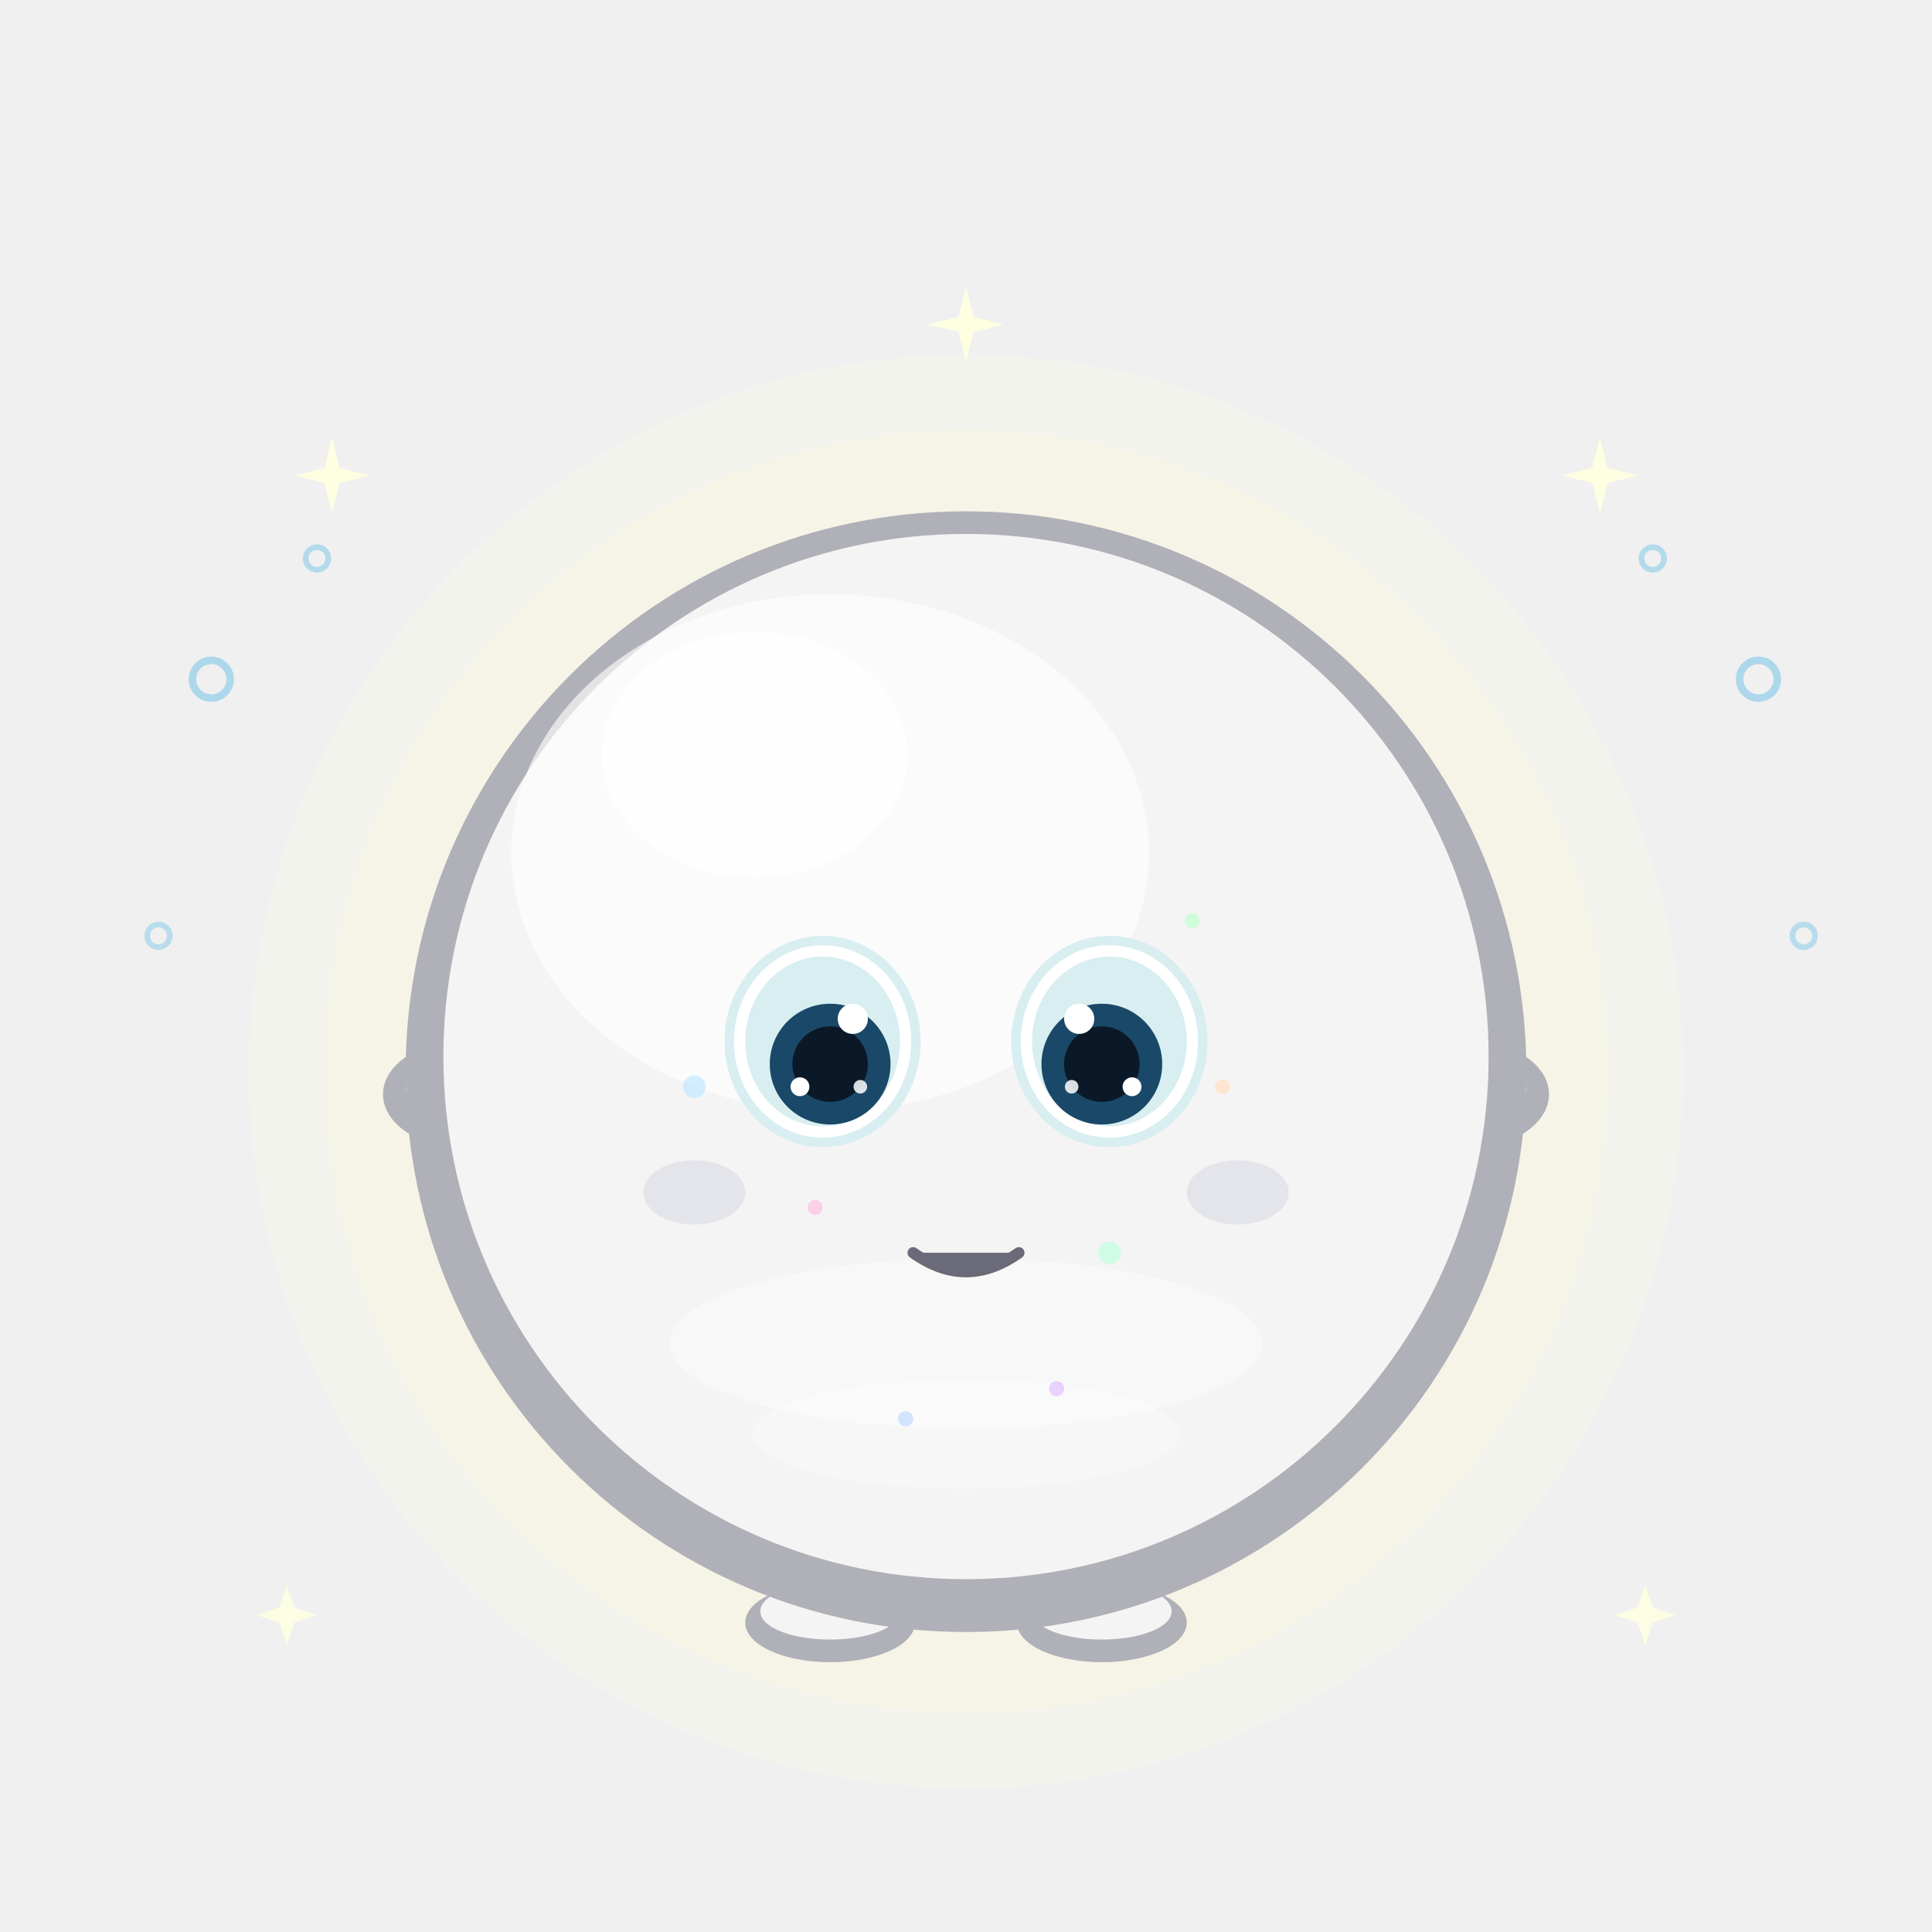
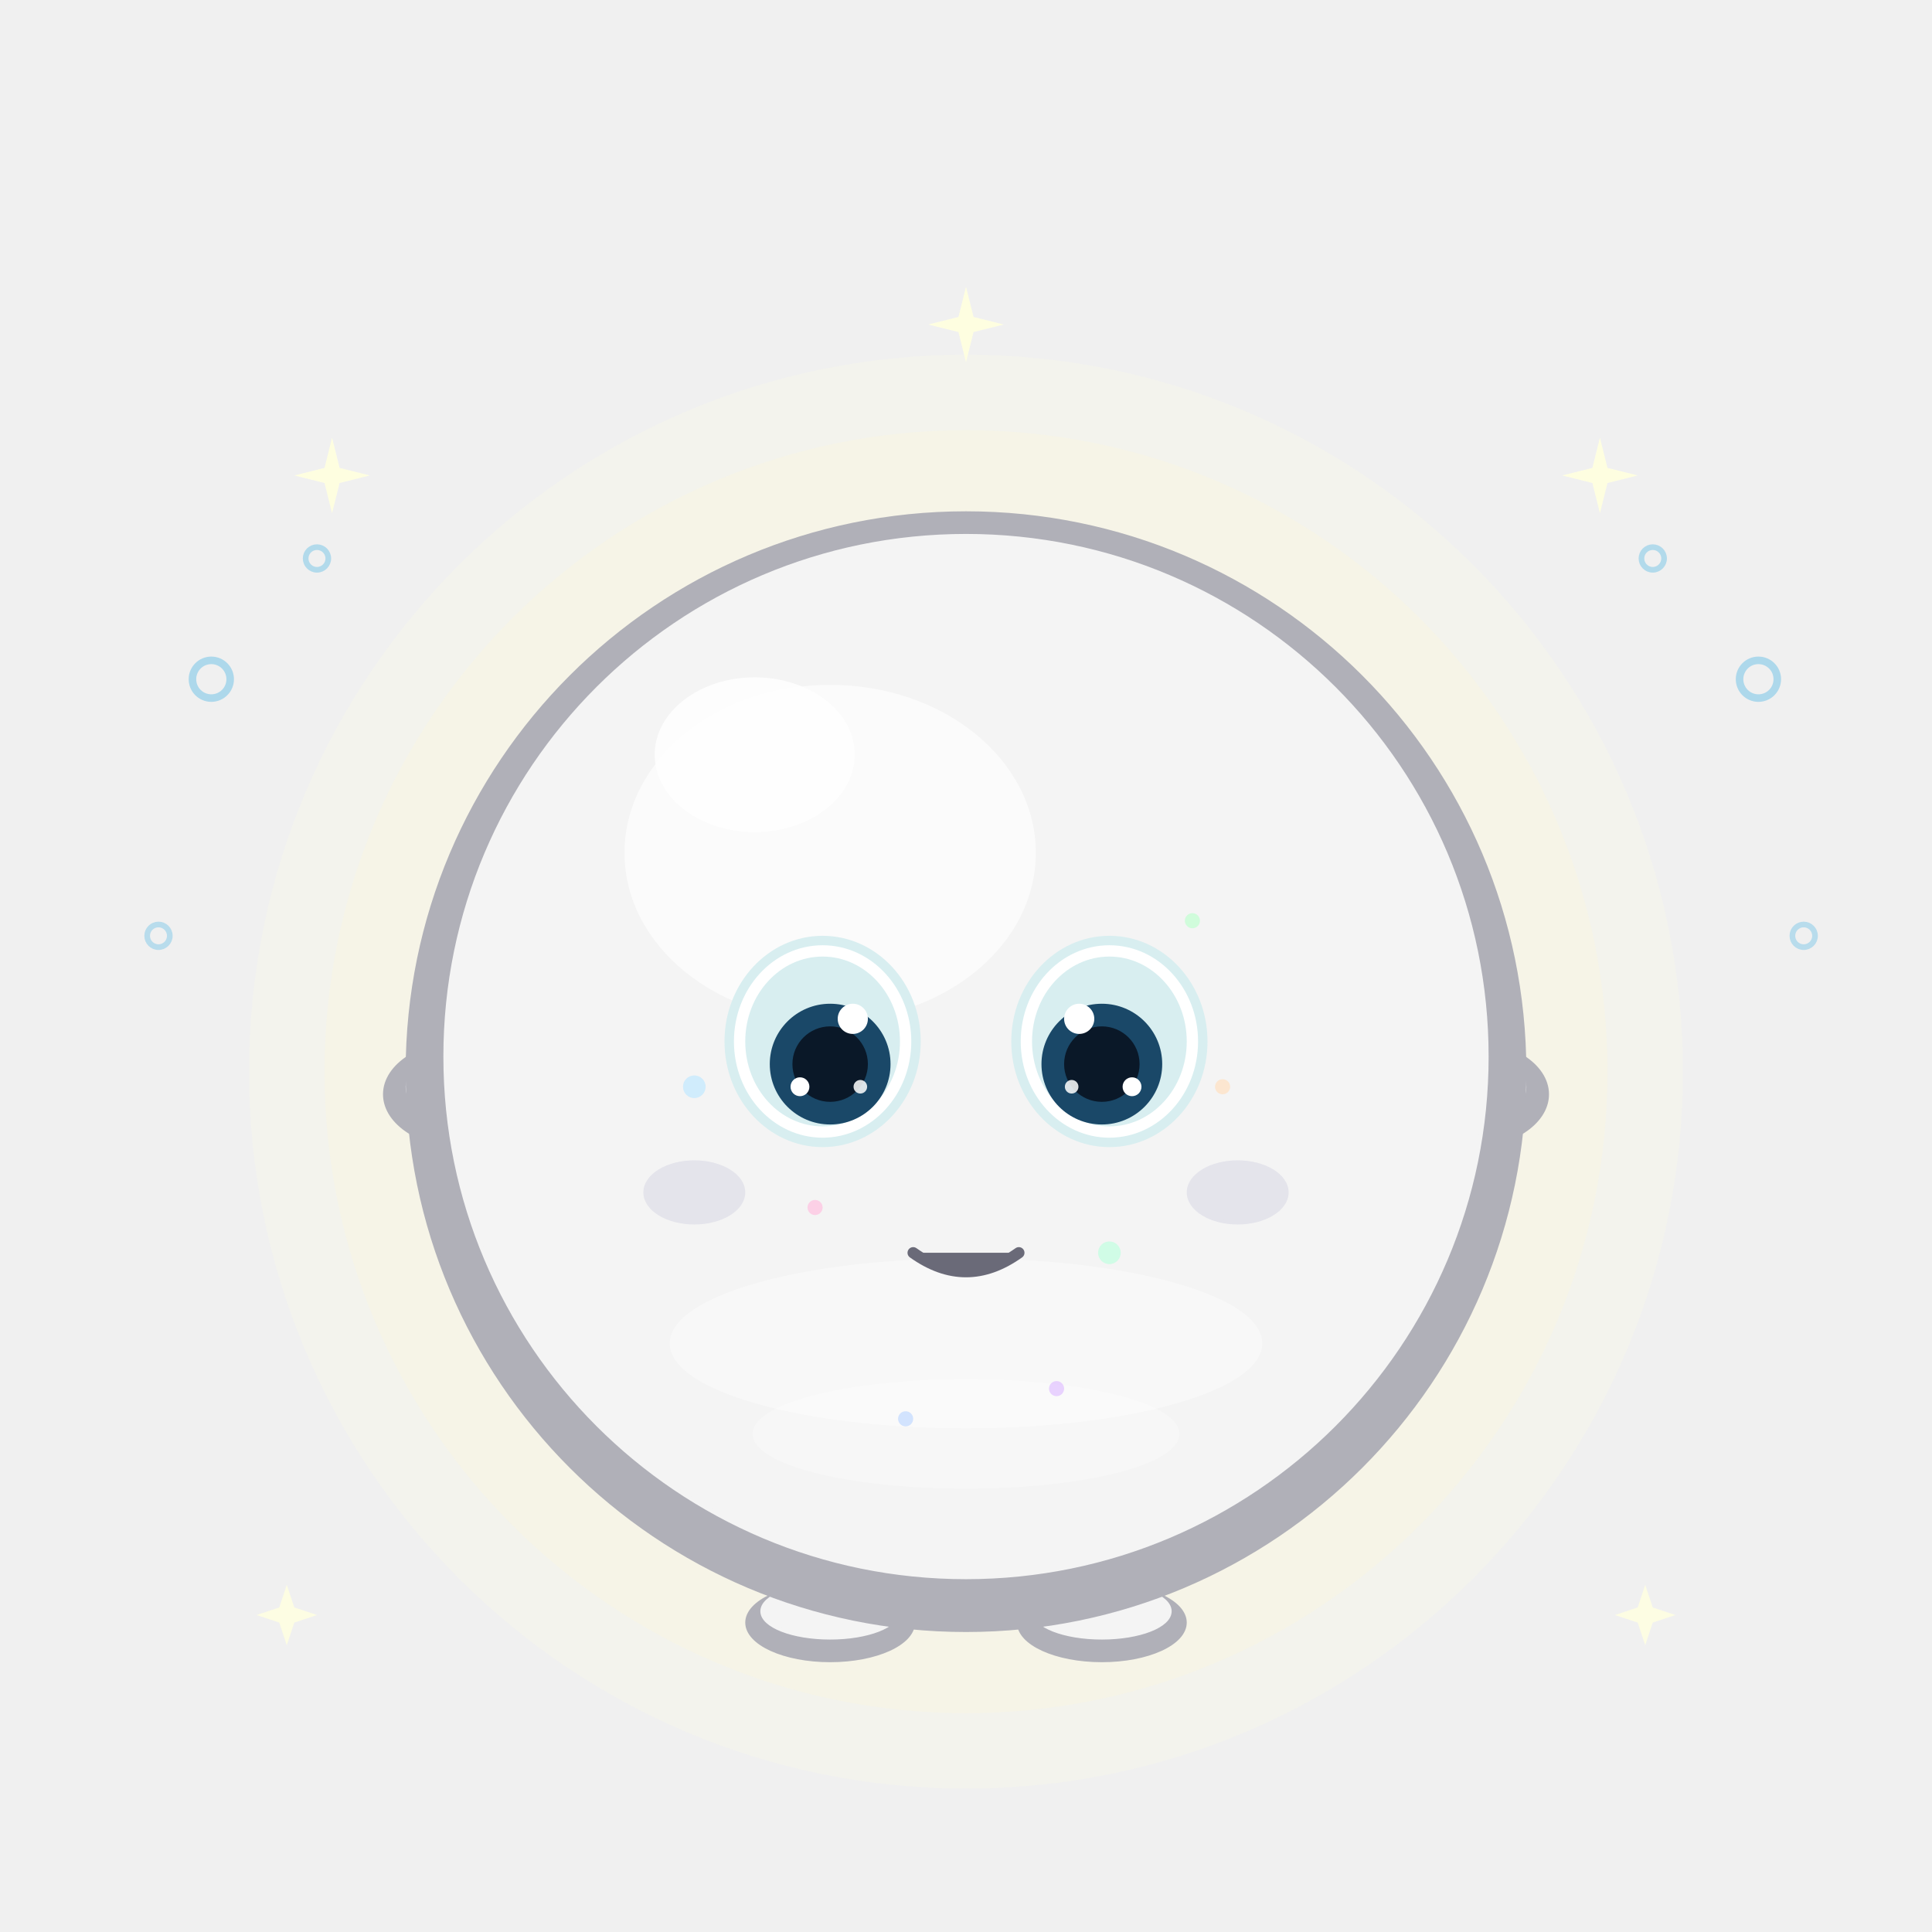
<svg xmlns="http://www.w3.org/2000/svg" viewBox="0 0 512 512" width="512" height="512">
  <style>
    .body-base       { fill: #f4f4f4; }
    .body-base       { stroke: #f4f4f4; }
    .body-shadow     { fill: #b0b0b8; }
    .body-shadow     { stroke: #b0b0b8; }
    .body-highlight  { fill: #ffffff; }
    .body-highlight  { stroke: #ffffff; }
    .body-stroke     { fill: #6a6a78; }
    .body-stroke     { stroke: #6a6a78; }
    .accent-base     { fill: #d0d0e0; }
    .accent-base     { stroke: #d0d0e0; }
    .accent-shadow   { fill: #88889a; }
    .accent-shadow   { stroke: #88889a; }
    .accent-highlight{ fill: #ffffff; }
    .accent-highlight{ stroke: #ffffff; }
    .eye-iris        { fill: #1a4868; }
    .eye-pupil       { fill: #0a1828; }
    .eye-highlight   { fill: #ffffff; }
    .eye-sclera      { fill: #d8eef0; }
    .mouth-interior  { fill: #2a0820; }
  </style>
  <circle cx="256" cy="284" r="190" fill="#ffffe0" opacity="0.18" />
  <circle cx="256" cy="284" r="170" fill="#fff8d0" opacity="0.22" />
  <ellipse cx="220" cy="430" rx="22" ry="10" class="body-shadow" />
  <ellipse cx="292" cy="430" rx="22" ry="10" class="body-shadow" />
  <ellipse cx="220" cy="427" rx="18" ry="7" class="body-base" />
  <ellipse cx="292" cy="427" rx="18" ry="7" class="body-base" />
  <ellipse cx="124" cy="290" rx="22" ry="14" class="body-shadow" />
  <ellipse cx="126" cy="288" rx="18" ry="11" class="body-base" />
  <ellipse cx="388" cy="290" rx="22" ry="14" class="body-shadow" />
  <ellipse cx="386" cy="288" rx="18" ry="11" class="body-base" />
  <circle cx="256" cy="284" r="148" class="body-shadow" />
  <circle cx="256" cy="280" r="138" class="body-base" />
-   <ellipse cx="220" cy="226" rx="84" ry="68" class="body-highlight" opacity="0.65" />
-   <ellipse cx="200" cy="200" rx="40" ry="32" class="body-highlight" opacity="0.85" />
+   <ellipse cx="220" cy="226" rx="54" ry="44" class="body-highlight" opacity="0.65" />
+   <ellipse cx="200" cy="200" rx="26" ry="20" class="body-highlight" opacity="0.85" />
  <ellipse cx="256" cy="356" rx="78" ry="22" class="accent-highlight" opacity="0.4" />
  <ellipse cx="256" cy="380" rx="56" ry="14" class="accent-highlight" opacity="0.32" />
  <circle cx="184" cy="288" r="3" fill="#c0e8ff" opacity="0.7" stroke="none" />
  <circle cx="216" cy="320" r="2" fill="#ffc0e0" opacity="0.7" stroke="none" />
  <circle cx="294" cy="332" r="3" fill="#c0ffe0" opacity="0.7" stroke="none" />
  <circle cx="324" cy="288" r="2" fill="#ffe0c0" opacity="0.7" stroke="none" />
  <circle cx="280" cy="368" r="2" fill="#e0c0ff" opacity="0.7" stroke="none" />
  <circle cx="240" cy="376" r="2" fill="#c0d8ff" opacity="0.7" stroke="none" />
  <circle cx="200" cy="260" r="2" fill="#fff0c0" opacity="0.7" stroke="none" />
  <circle cx="316" cy="244" r="2" fill="#c0ffd0" opacity="0.7" stroke="none" />
  <ellipse cx="218" cy="276" rx="26" ry="28" class="eye-sclera" stroke="none" />
  <ellipse cx="218" cy="276" rx="22" ry="24" fill="none" stroke="#ffffff" stroke-width="3" />
  <circle cx="220" cy="282" r="16" class="eye-iris" />
  <circle cx="220" cy="282" r="10" class="eye-pupil" />
  <circle cx="226" cy="270" r="4" class="eye-highlight" stroke="none" />
  <circle cx="212" cy="288" r="2.5" class="eye-highlight" stroke="none" />
  <circle cx="228" cy="288" r="1.8" class="eye-highlight" stroke="none" opacity="0.85" />
  <ellipse cx="294" cy="276" rx="26" ry="28" class="eye-sclera" stroke="none" />
  <ellipse cx="294" cy="276" rx="22" ry="24" fill="none" stroke="#ffffff" stroke-width="3" />
  <circle cx="292" cy="282" r="16" class="eye-iris" />
  <circle cx="292" cy="282" r="10" class="eye-pupil" />
  <circle cx="286" cy="270" r="4" class="eye-highlight" stroke="none" />
  <circle cx="300" cy="288" r="2.5" class="eye-highlight" stroke="none" />
  <circle cx="284" cy="288" r="1.8" class="eye-highlight" stroke="none" opacity="0.85" />
  <path d="M242,332 Q256,342 270,332" class="body-stroke" fill="none" stroke-width="3" stroke-linecap="round" />
  <ellipse cx="184" cy="316" rx="13" ry="8" class="accent-base" opacity="0.45" stroke="none" />
  <ellipse cx="328" cy="316" rx="13" ry="8" class="accent-base" opacity="0.45" stroke="none" />
  <circle cx="56" cy="180" r="5" fill="none" stroke="#80c8e8" stroke-width="2" opacity="0.6" />
  <circle cx="84" cy="148" r="3" fill="none" stroke="#80c8e8" stroke-width="1.5" opacity="0.55" />
  <circle cx="42" cy="248" r="3" fill="none" stroke="#80c8e8" stroke-width="1.5" opacity="0.5" />
  <circle cx="466" cy="180" r="5" fill="none" stroke="#80c8e8" stroke-width="2" opacity="0.6" />
  <circle cx="438" cy="148" r="3" fill="none" stroke="#80c8e8" stroke-width="1.5" opacity="0.55" />
  <circle cx="478" cy="248" r="3" fill="none" stroke="#80c8e8" stroke-width="1.5" opacity="0.5" />
  <path d="M88,116 L90,124 L98,126 L90,128 L88,136 L86,128 L78,126 L86,124 Z" fill="#ffffe0" opacity="0.95" />
  <path d="M424,116 L426,124 L434,126 L426,128 L424,136 L422,128 L414,126 L422,124 Z" fill="#ffffe0" opacity="0.95" />
  <path d="M256,76 L258,84 L266,86 L258,88 L256,96 L254,88 L246,86 L254,84 Z" fill="#ffffe0" opacity="0.95" />
  <path d="M76,420 L78,426 L84,428 L78,430 L76,436 L74,430 L68,428 L74,426 Z" fill="#ffffe0" opacity="0.85" />
  <path d="M436,420 L438,426 L444,428 L438,430 L436,436 L434,430 L428,428 L434,426 Z" fill="#ffffe0" opacity="0.85" />
</svg>
